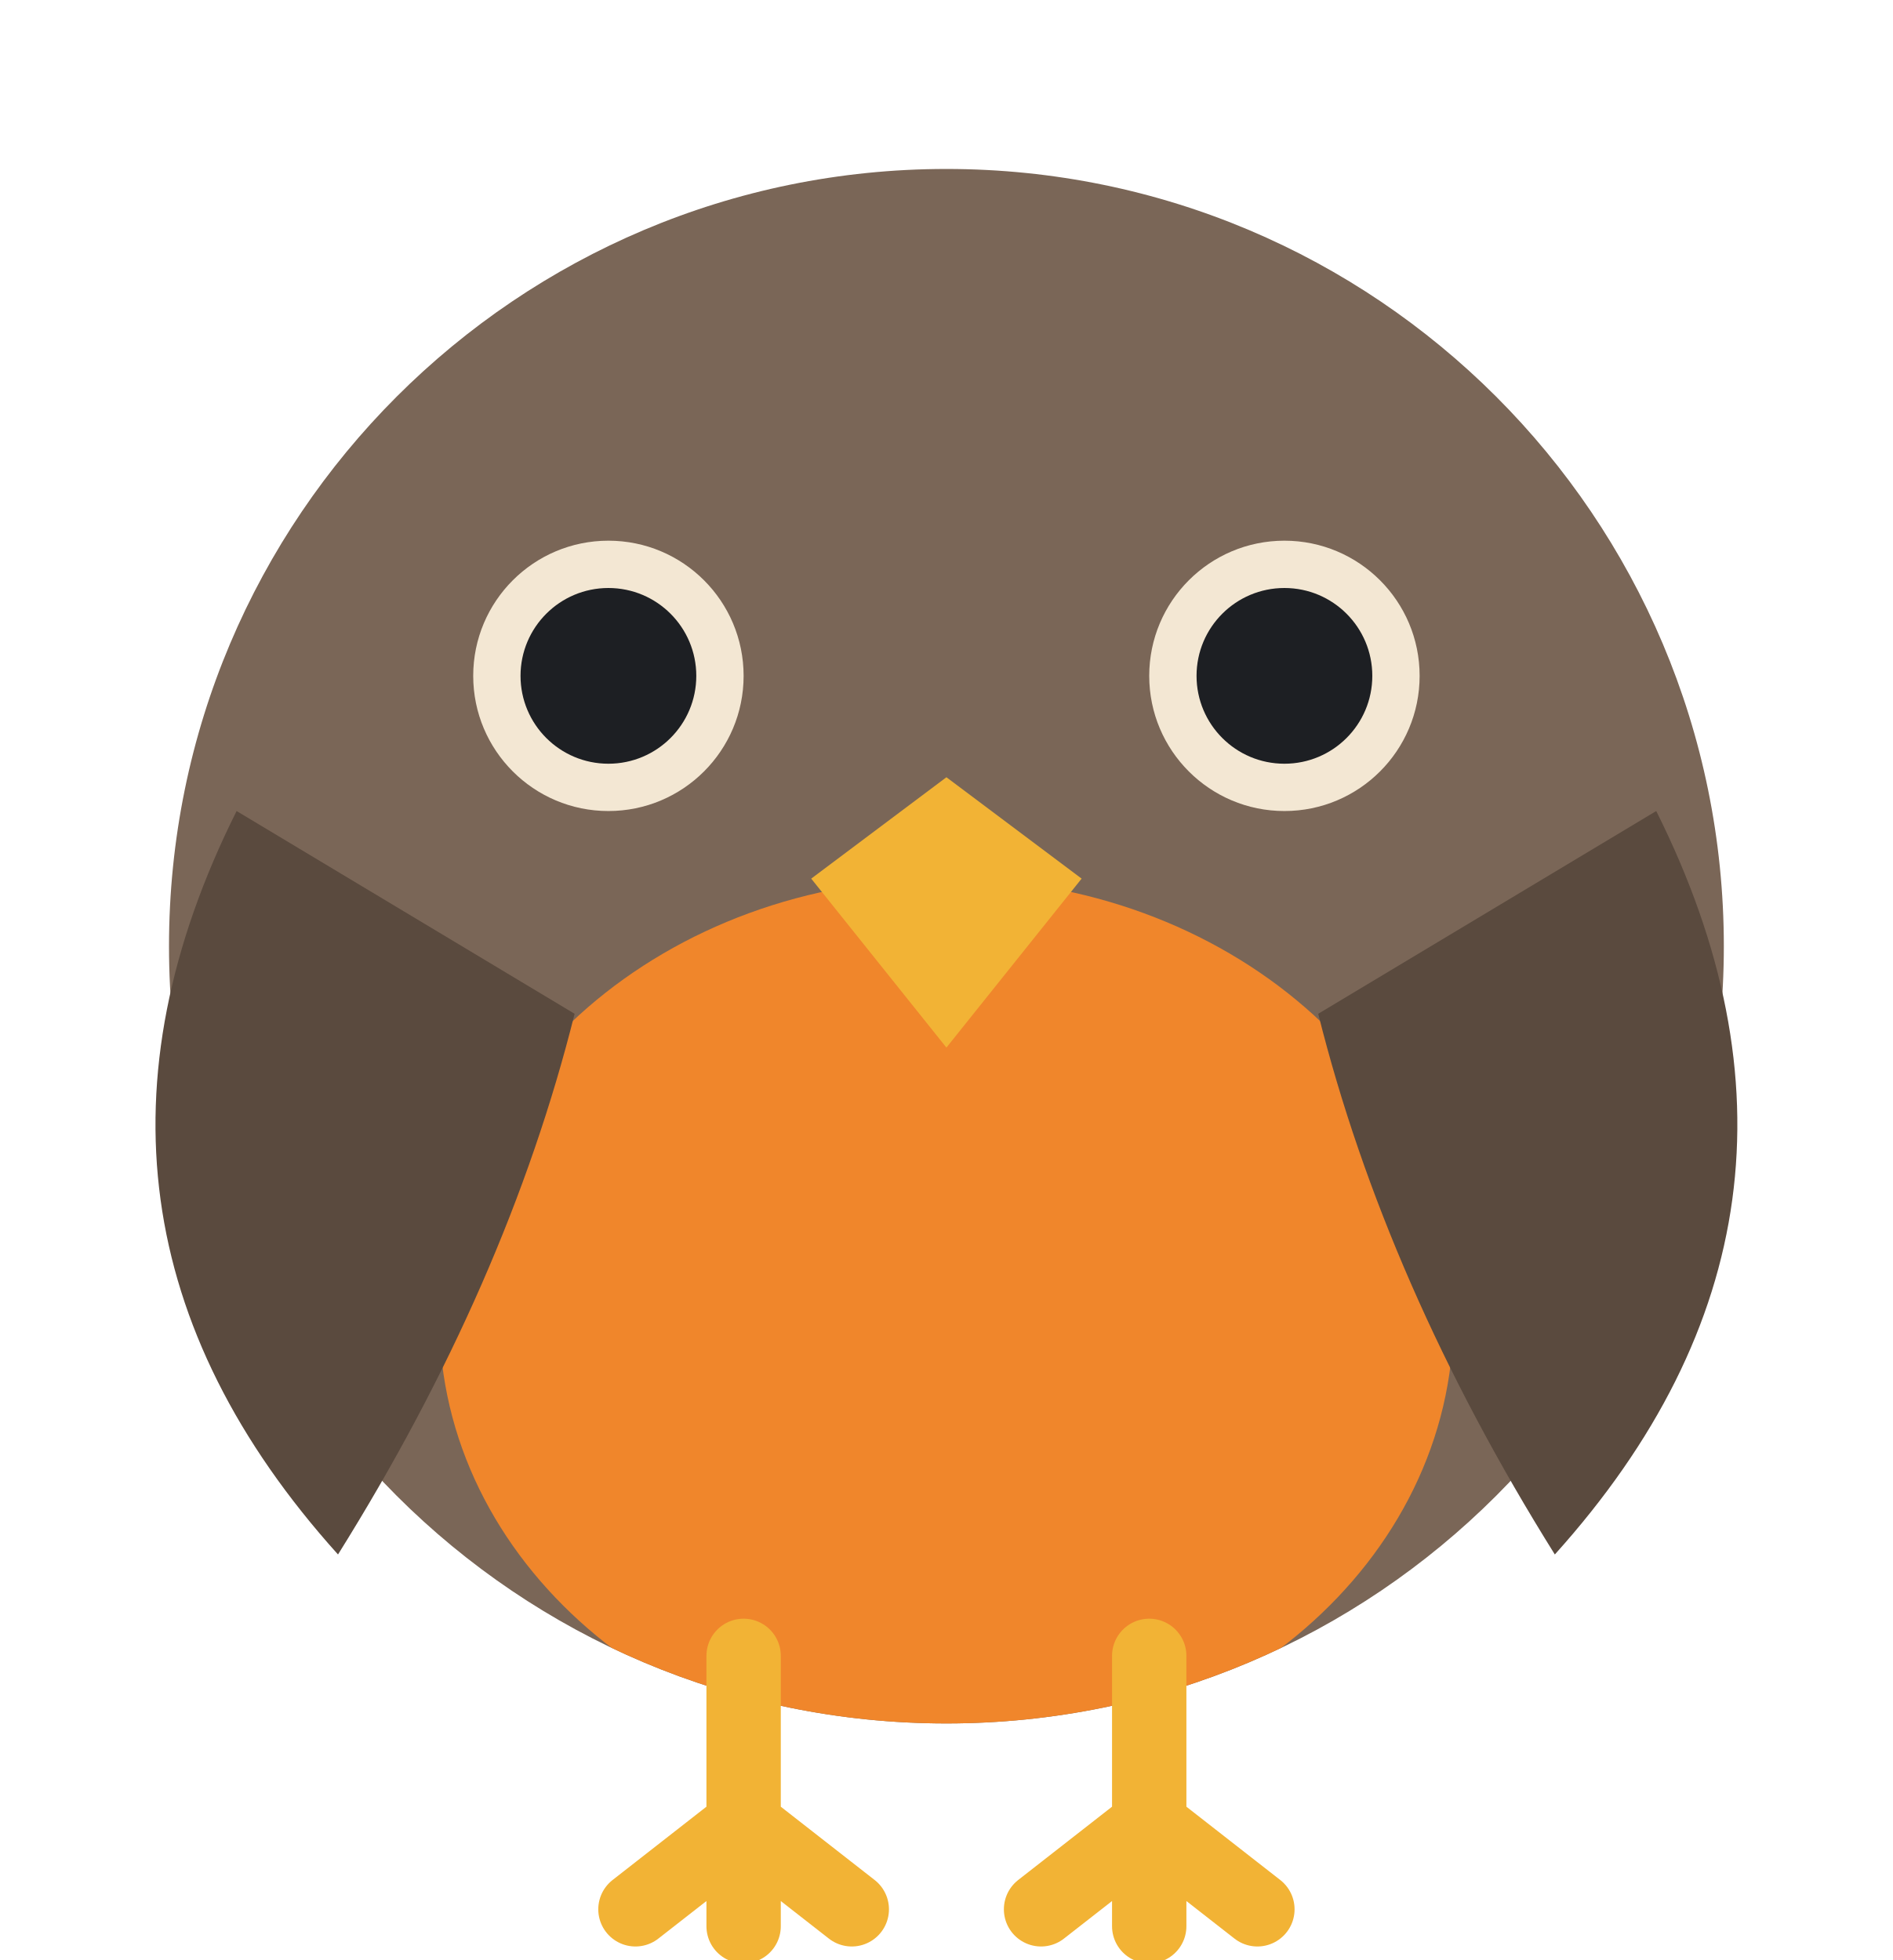
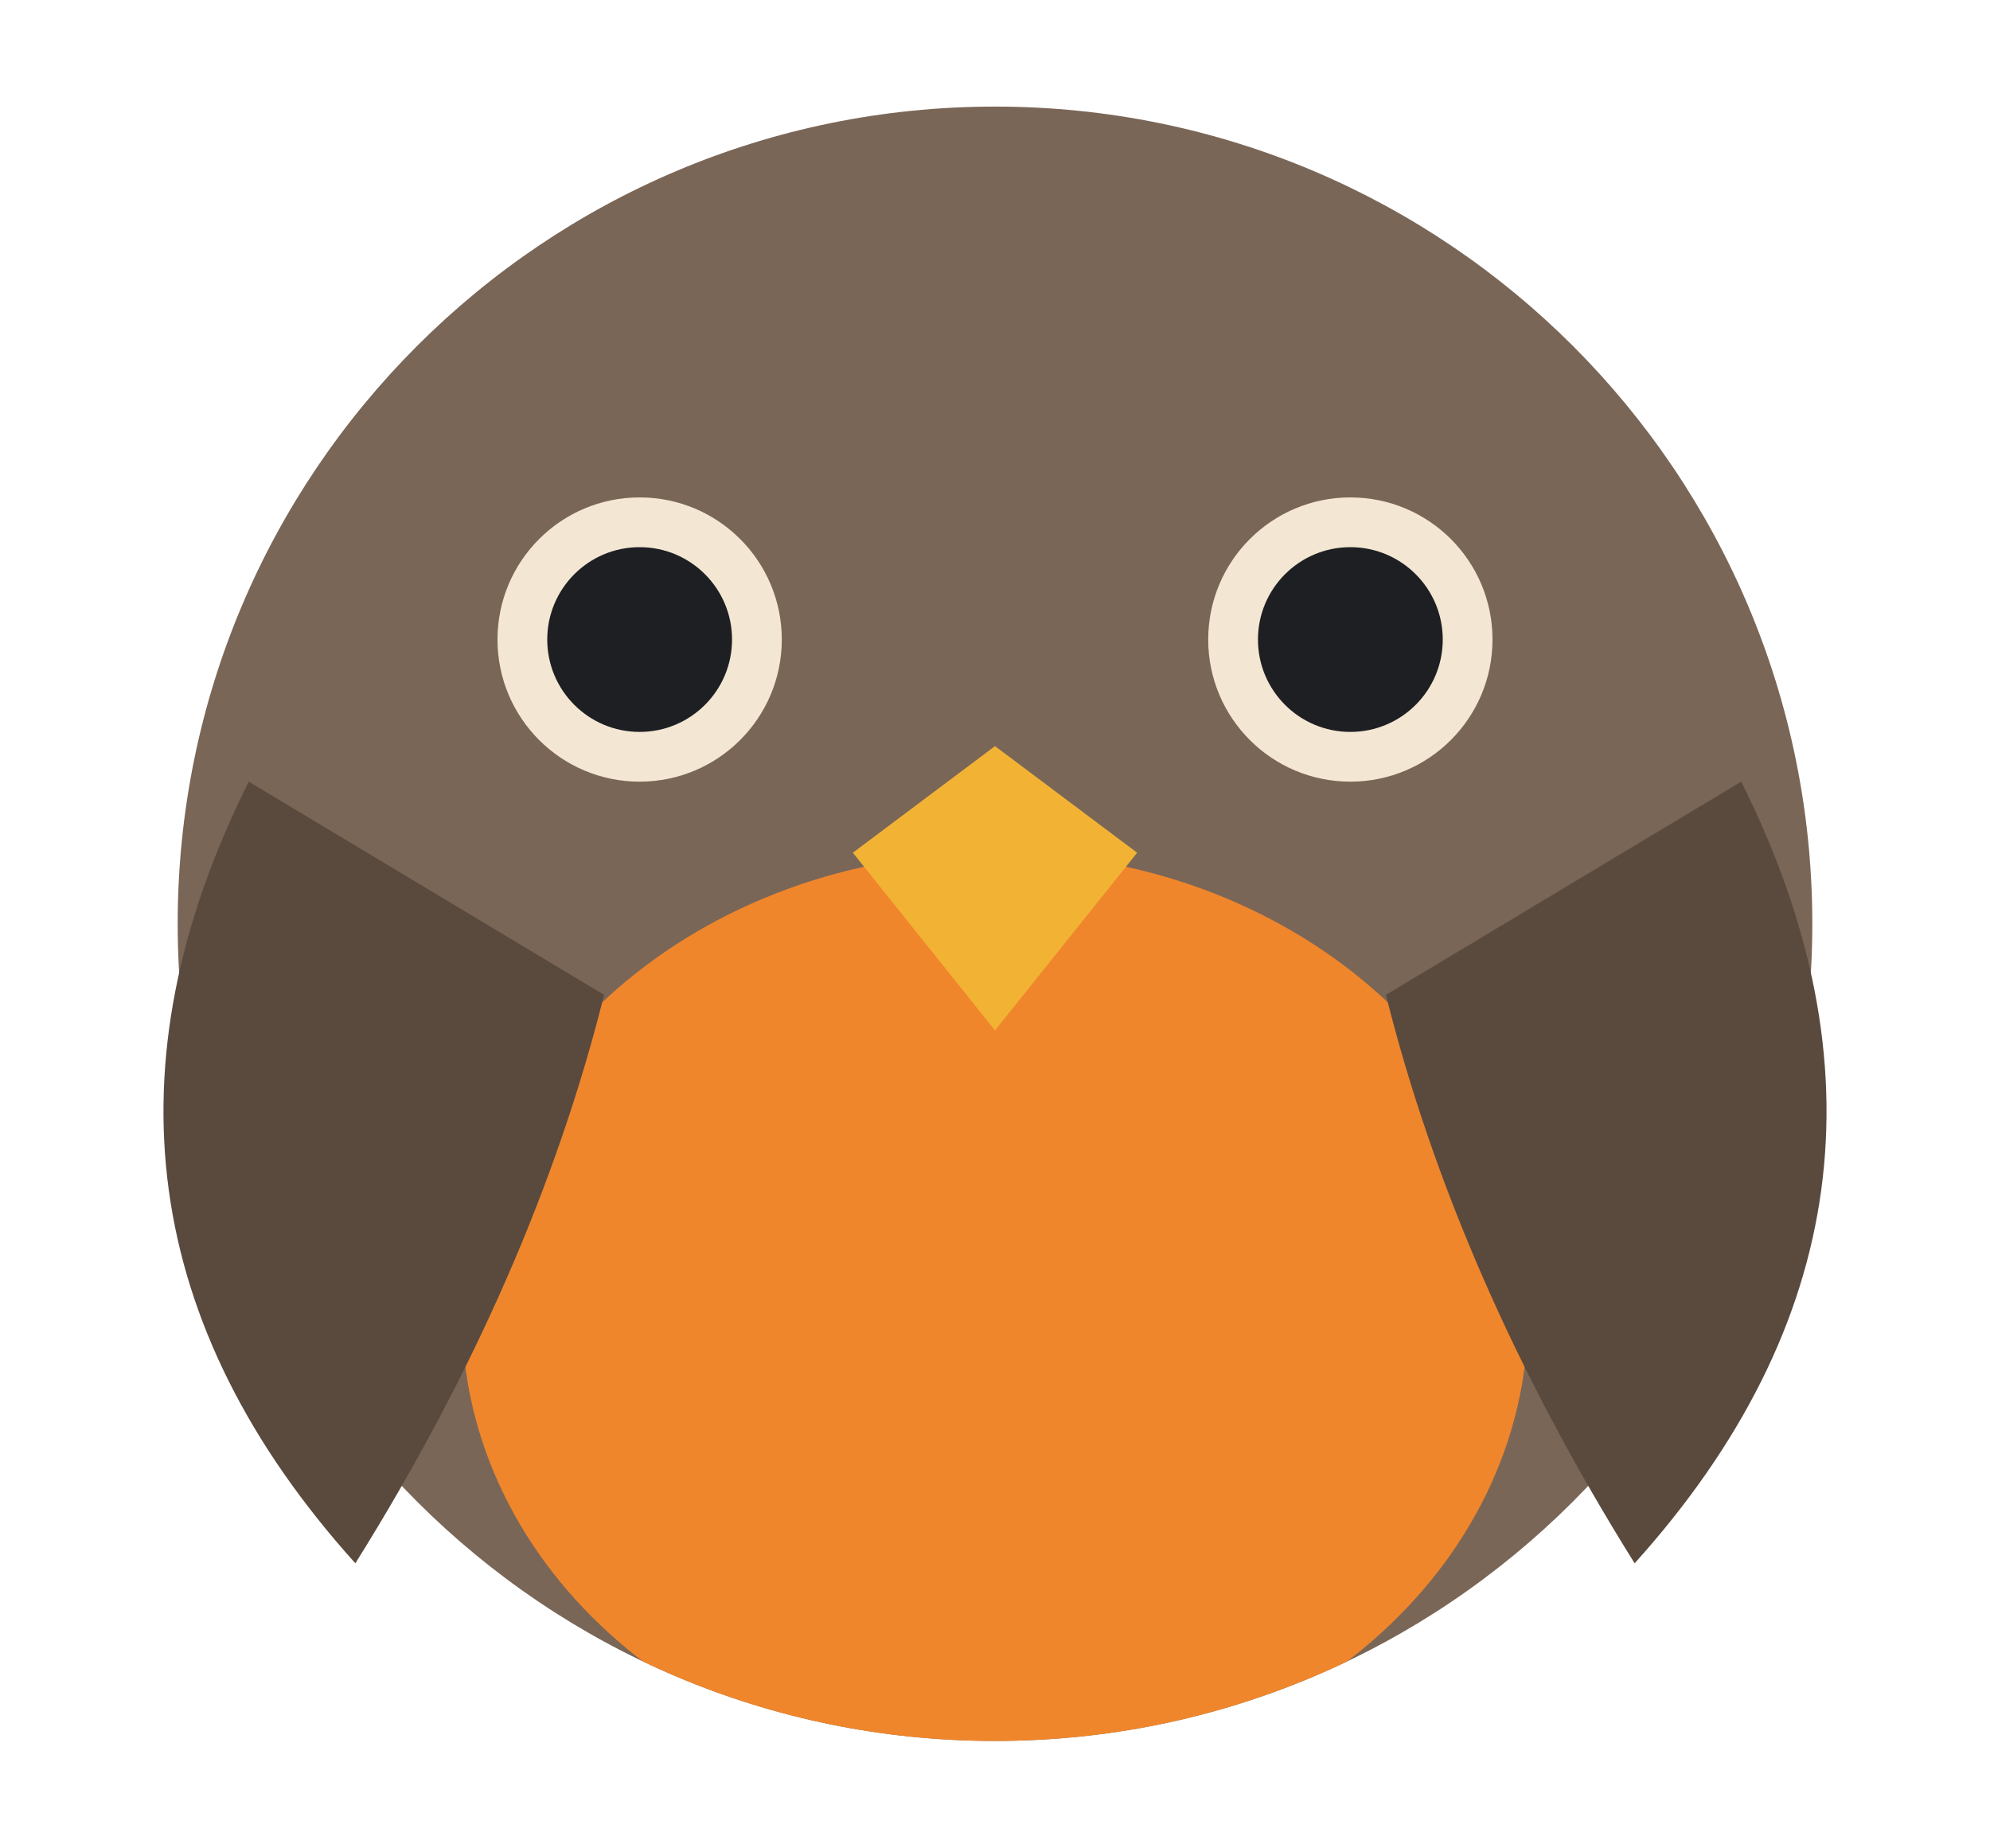
- <svg xmlns="http://www.w3.org/2000/svg" viewBox="4 6 56 58">
+ <svg xmlns="http://www.w3.org/2000/svg" viewBox="4 8 56 52">
  <defs>
    <clipPath id="b">
      <circle cx="32" cy="34" r="23" />
    </clipPath>
  </defs>
  <circle cx="32" cy="34" r="23" fill="#7a6657" />
  <ellipse cx="32" cy="45" rx="15" ry="13" fill="#f0862b" clip-path="url(#b)" />
  <path d="M11 30 Q5 42 14 52 Q19 44 21 36z" fill="#5a4a3e" />
  <path d="M53 30 Q59 42 50 52 Q45 44 43 36z" fill="#5a4a3e" />
  <circle cx="22" cy="26" r="4" fill="#f3e7d3" />
  <circle cx="42" cy="26" r="4" fill="#f3e7d3" />
  <circle cx="22" cy="26" r="2.6" fill="#1d1f23" />
  <circle cx="42" cy="26" r="2.6" fill="#1d1f23" />
  <polygon points="32,29 36,32 32,37 28,32" fill="#f2b335" />
-   <path d="M26 55v5 M22.8 62.5 L26 60 L29.2 62.5 M26 60v3 M38 55v5 M34.8 62.5 L38 60 L41.2 62.5 M38 60v3" fill="none" stroke="#f2b335" stroke-width="2.2" stroke-linecap="round" stroke-linejoin="round" />
</svg>
